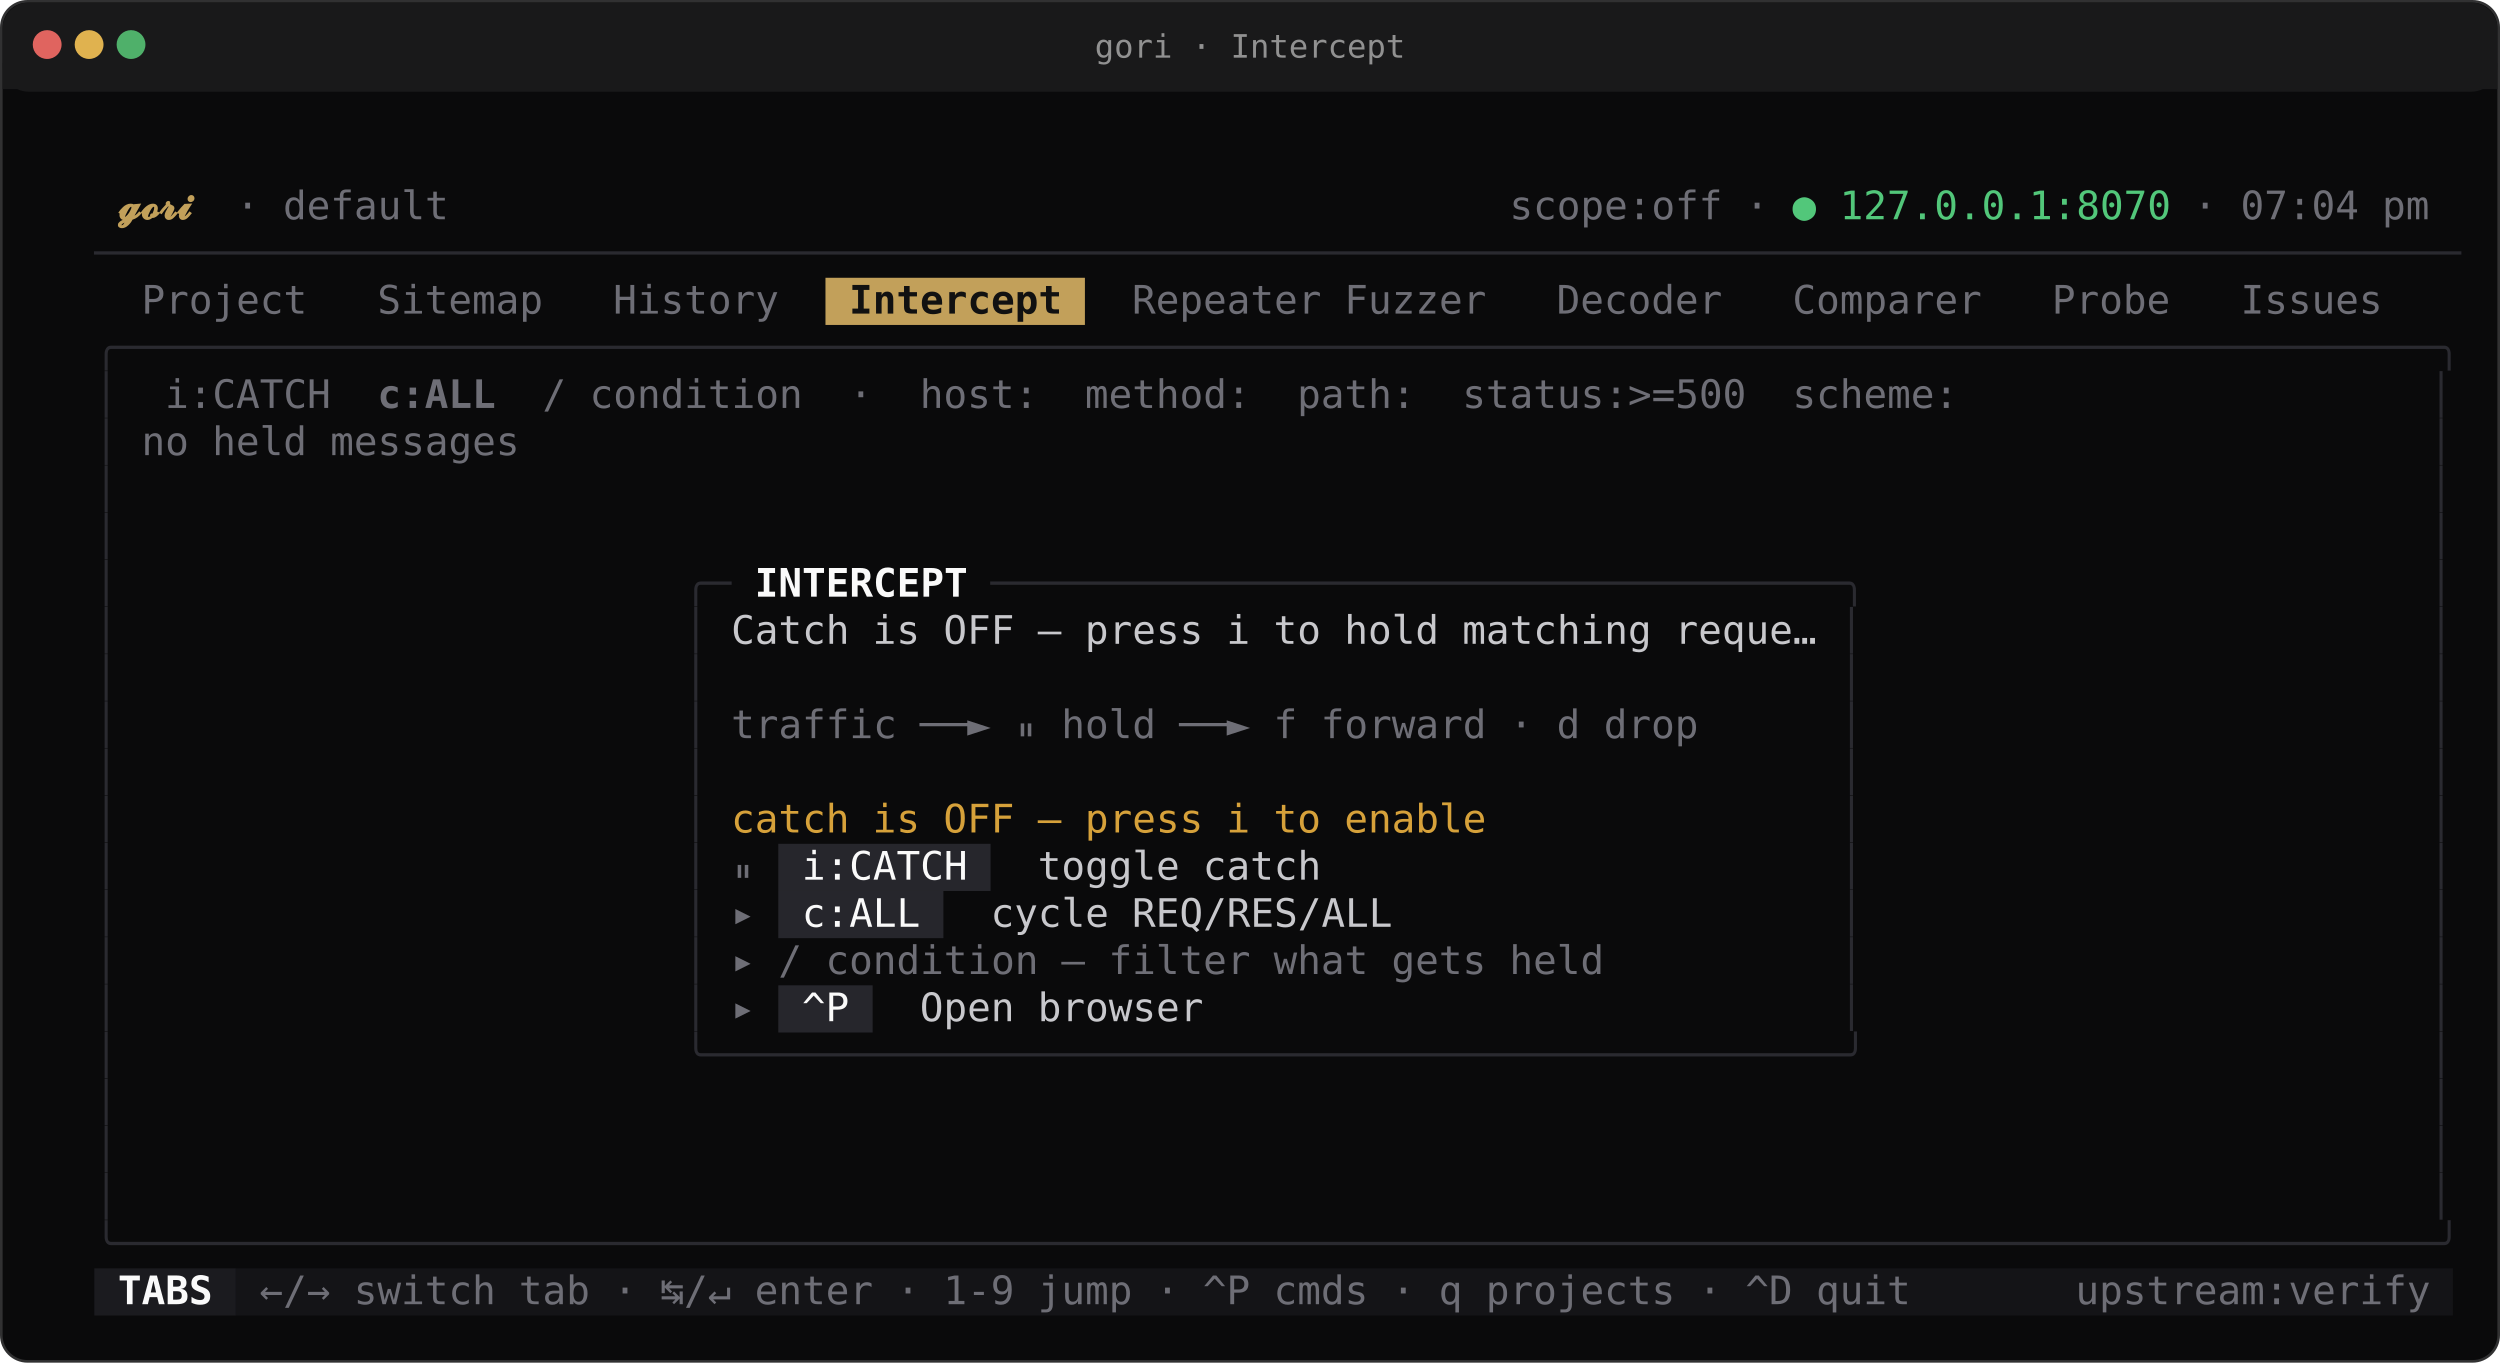
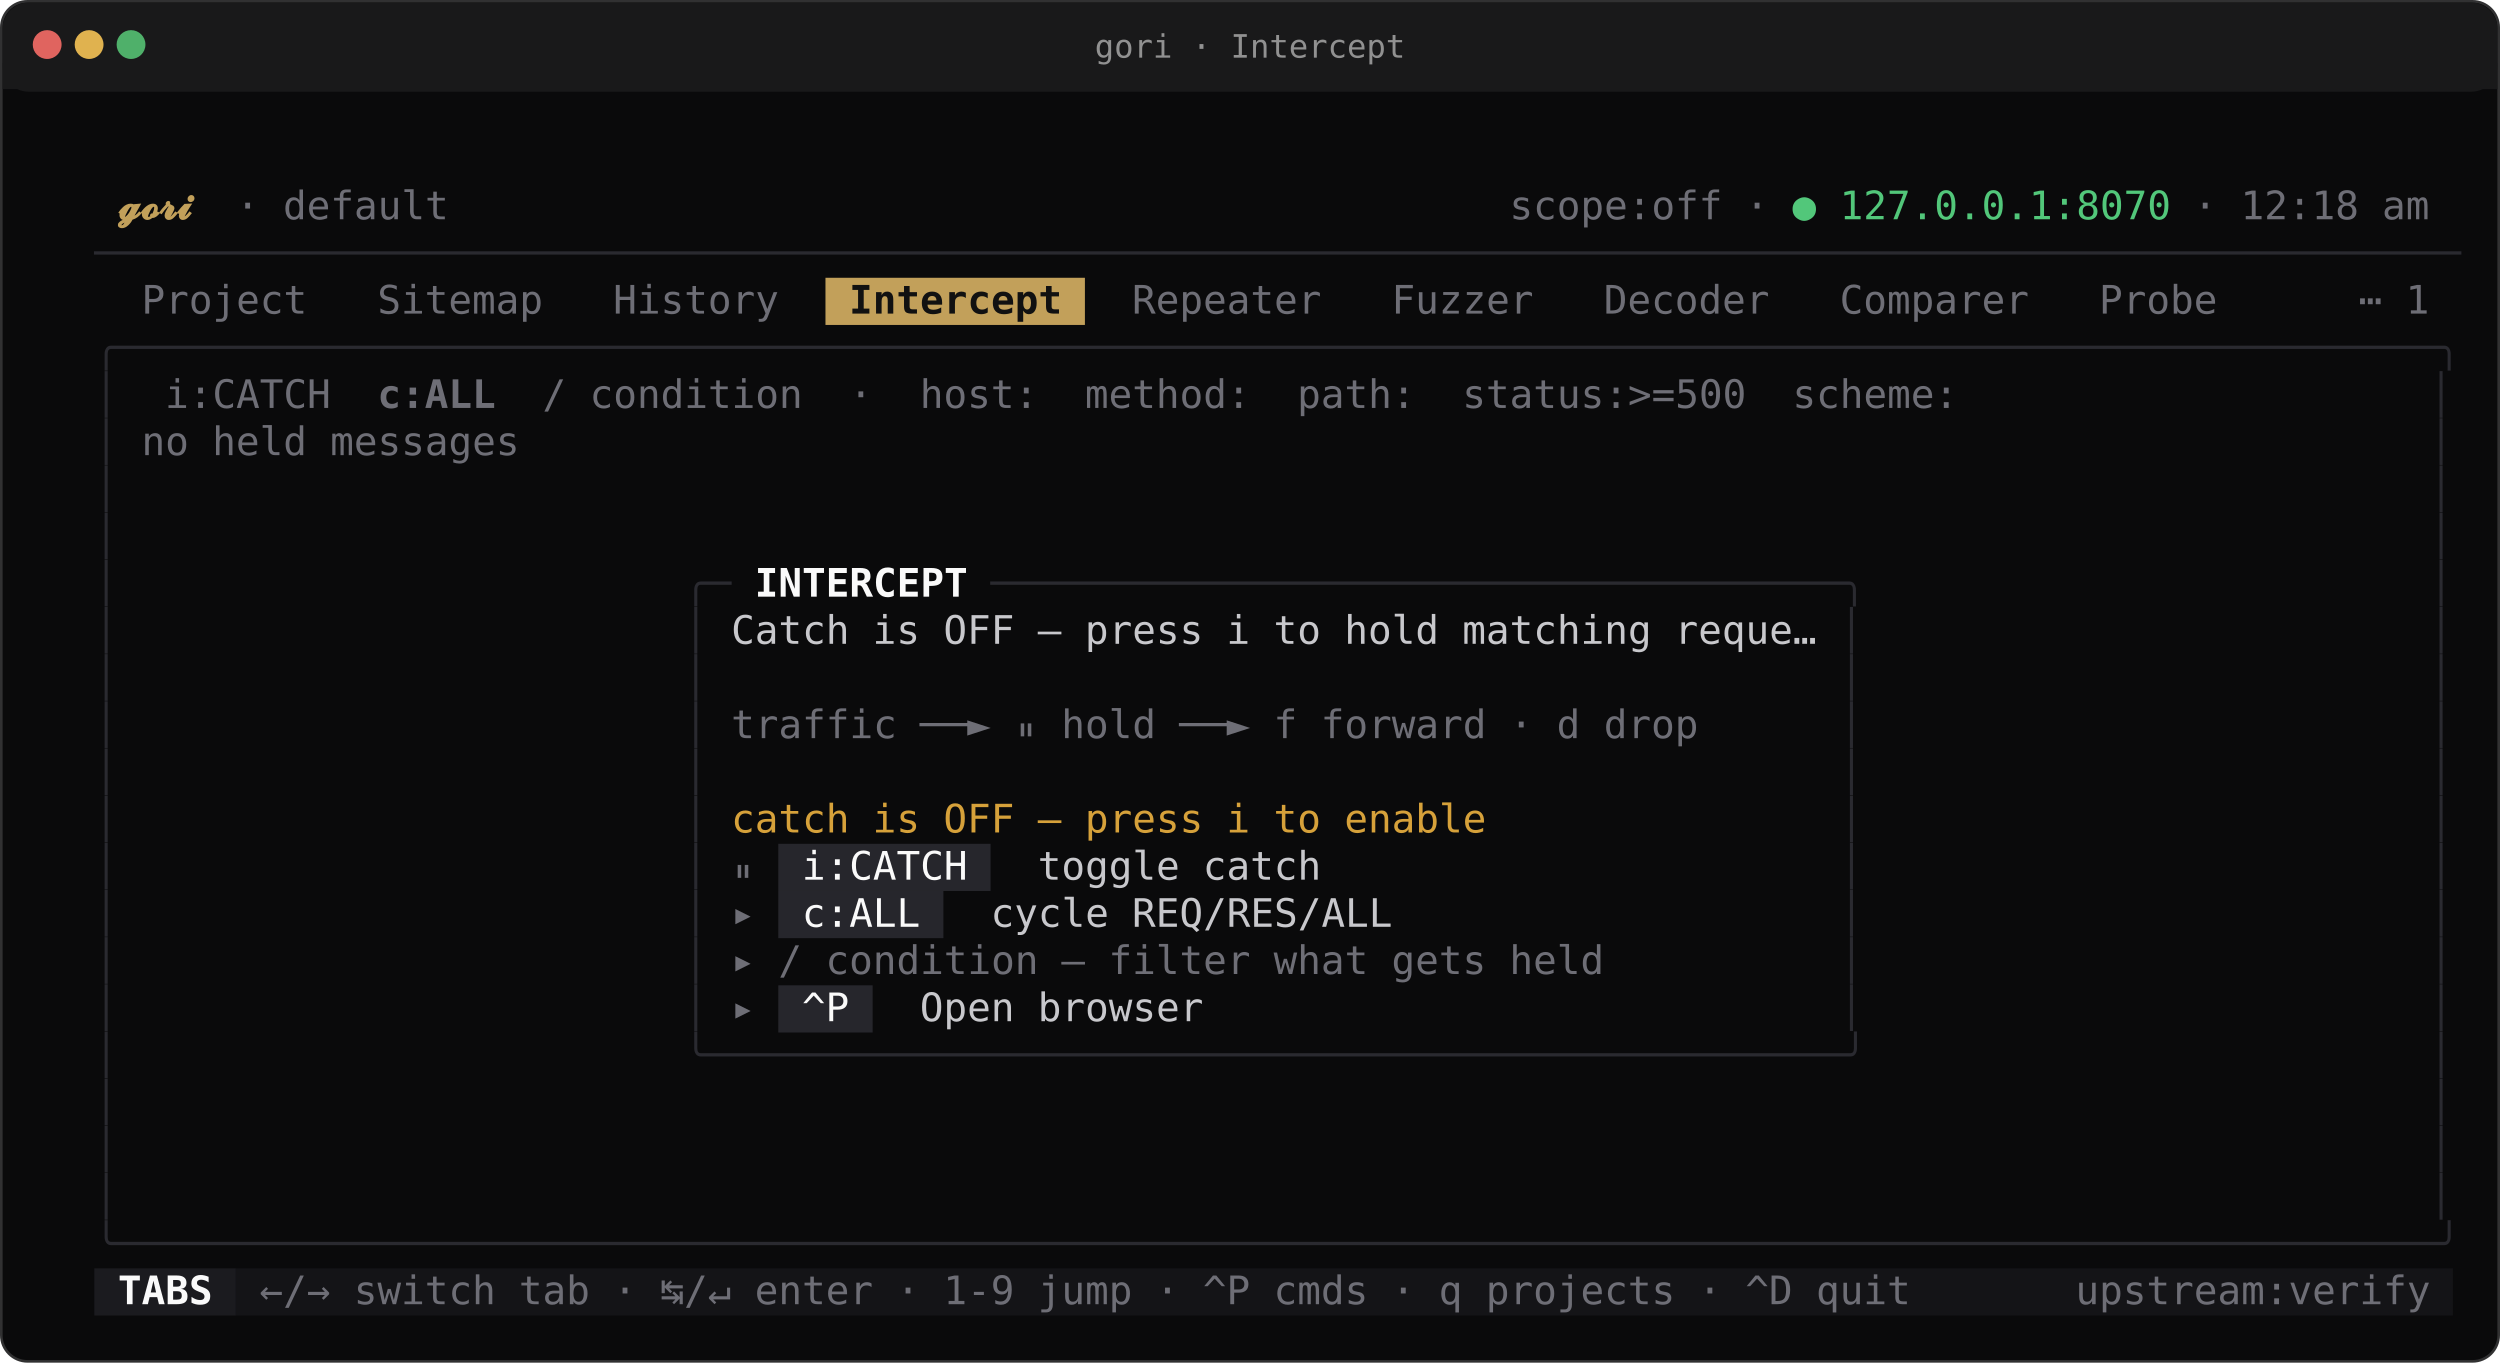
<svg xmlns="http://www.w3.org/2000/svg" width="954" height="520" viewBox="0 0 954.0 520.0" font-family="ui-monospace,'SF Mono','JetBrains Mono',Menlo,Consolas,monospace" font-size="15.0px" role="img" aria-label="gori · Intercept">
  <rect x="0.5" y="0.5" width="953.0" height="519.0" rx="10" ry="10" fill="#0a0a0b" stroke="#313132" stroke-width="1" />
  <rect x="1" y="1" width="952.0" height="34.0" rx="10" ry="10" fill="#19191a" />
  <rect x="1" y="24.0" width="952.0" height="10" fill="#19191a" />
  <circle cx="18.0" cy="17.0" r="5.5" fill="#e0645f" />
  <circle cx="34.0" cy="17.0" r="5.5" fill="#e0b24f" />
  <circle cx="50.0" cy="17.0" r="5.5" fill="#4fb06a" />
  <text x="477.0" y="22.0" text-anchor="middle" fill="#919191" font-size="12.3px">gori · Intercept</text>
  <rect x="315.00" y="106.00" width="99.00" height="18.00" fill="#c2a05a" />
  <rect x="297.00" y="322.00" width="81.00" height="18.00" fill="#26262c" />
  <rect x="297.00" y="340.00" width="63.00" height="18.00" fill="#26262c" />
  <rect x="297.00" y="376.00" width="36.00" height="18.00" fill="#26262c" />
  <rect x="36.00" y="484.00" width="54.00" height="18.00" fill="#1b1b1f" />
  <rect x="90.00" y="484.00" width="846.00" height="18.00" fill="#141417" />
  <text x="45.00" y="83.68" textLength="36.00" lengthAdjust="spacingAndGlyphs" fill="#c2a05a" font-weight="700" xml:space="preserve">𝓰𝓸𝓻𝓲</text>
  <text x="90.00" y="83.68" textLength="9.00" lengthAdjust="spacingAndGlyphs" fill="#6e6e76" xml:space="preserve">·</text>
  <text x="108.00" y="83.68" textLength="63.00" lengthAdjust="spacingAndGlyphs" fill="#6e6e76" xml:space="preserve">default</text>
  <text x="576.00" y="83.68" textLength="81.00" lengthAdjust="spacingAndGlyphs" fill="#6e6e76" xml:space="preserve">scope:off</text>
  <text x="666.00" y="83.68" textLength="9.00" lengthAdjust="spacingAndGlyphs" fill="#6e6e76" xml:space="preserve">·</text>
  <text x="684.00" y="83.68" textLength="9.00" lengthAdjust="spacingAndGlyphs" fill="#52c77a" xml:space="preserve">●</text>
  <text x="702.00" y="83.68" textLength="126.00" lengthAdjust="spacingAndGlyphs" fill="#52c77a" xml:space="preserve">127.0.0.1:8070</text>
  <text x="837.00" y="83.68" textLength="9.00" lengthAdjust="spacingAndGlyphs" fill="#6e6e76" xml:space="preserve">·</text>
-   <text x="855.00" y="83.68" textLength="45.00" lengthAdjust="spacingAndGlyphs" fill="#6e6e76" xml:space="preserve">07:04</text>
-   <text x="909.00" y="83.68" textLength="18.00" lengthAdjust="spacingAndGlyphs" fill="#6e6e76" xml:space="preserve">pm</text>
+   <text x="855.00" y="83.68" textLength="45.00" lengthAdjust="spacingAndGlyphs" fill="#6e6e76" xml:space="preserve">12:18</text>
+   <text x="909.00" y="83.68" textLength="18.00" lengthAdjust="spacingAndGlyphs" fill="#6e6e76" xml:space="preserve">am</text>
  <text x="36.00" y="101.68" textLength="900.00" lengthAdjust="spacingAndGlyphs" fill="#2a2a30" xml:space="preserve">────────────────────────────────────────────────────────────────────────────────────────────────────</text>
  <text x="54.00" y="119.68" textLength="63.00" lengthAdjust="spacingAndGlyphs" fill="#6e6e76" xml:space="preserve">Project</text>
  <text x="144.00" y="119.68" textLength="63.00" lengthAdjust="spacingAndGlyphs" fill="#6e6e76" xml:space="preserve">Sitemap</text>
  <text x="234.00" y="119.68" textLength="63.00" lengthAdjust="spacingAndGlyphs" fill="#6e6e76" xml:space="preserve">History</text>
  <text x="324.00" y="119.68" textLength="81.00" lengthAdjust="spacingAndGlyphs" fill="#111111" font-weight="700" xml:space="preserve">Intercept</text>
-   <text x="432.00" y="119.68" textLength="54.00" lengthAdjust="spacingAndGlyphs" fill="#6e6e76" xml:space="preserve">Repeater</text>
-   <text x="513.00" y="119.68" textLength="54.00" lengthAdjust="spacingAndGlyphs" fill="#6e6e76" xml:space="preserve">Fuzzer</text>
-   <text x="594.00" y="119.68" textLength="63.00" lengthAdjust="spacingAndGlyphs" fill="#6e6e76" xml:space="preserve">Decoder</text>
-   <text x="684.00" y="119.68" textLength="72.00" lengthAdjust="spacingAndGlyphs" fill="#6e6e76" xml:space="preserve">Comparer</text>
-   <text x="783.00" y="119.68" textLength="45.00" lengthAdjust="spacingAndGlyphs" fill="#6e6e76" xml:space="preserve">Probe</text>
-   <text x="855.00" y="119.68" textLength="72.00" lengthAdjust="spacingAndGlyphs" fill="#6e6e76" xml:space="preserve">Issues</text>
+   <text x="432.00" y="119.68" textLength="72.00" lengthAdjust="spacingAndGlyphs" fill="#6e6e76" xml:space="preserve">Repeater</text>
+   <text x="531.00" y="119.68" textLength="54.00" lengthAdjust="spacingAndGlyphs" fill="#6e6e76" xml:space="preserve">Fuzzer</text>
+   <text x="612.00" y="119.68" textLength="63.00" lengthAdjust="spacingAndGlyphs" fill="#6e6e76" xml:space="preserve">Decoder</text>
+   <text x="702.00" y="119.68" textLength="72.00" lengthAdjust="spacingAndGlyphs" fill="#6e6e76" xml:space="preserve">Comparer</text>
+   <text x="801.00" y="119.68" textLength="45.00" lengthAdjust="spacingAndGlyphs" fill="#6e6e76" xml:space="preserve">Probe</text>
+   <text x="900.00" y="119.68" textLength="9.00" lengthAdjust="spacingAndGlyphs" fill="#6e6e76" xml:space="preserve">⋯</text>
+   <text x="918.00" y="119.68" textLength="9.00" lengthAdjust="spacingAndGlyphs" fill="#6e6e76" xml:space="preserve">1</text>
  <text x="36.00" y="137.68" textLength="900.00" lengthAdjust="spacingAndGlyphs" fill="#2a2a30" xml:space="preserve">╭──────────────────────────────────────────────────────────────────────────────────────────────────╮</text>
  <text x="36.00" y="155.68" textLength="9.00" lengthAdjust="spacingAndGlyphs" fill="#2a2a30" xml:space="preserve">│</text>
  <text x="63.00" y="155.68" textLength="63.00" lengthAdjust="spacingAndGlyphs" fill="#6e6e76" xml:space="preserve">i:CATCH</text>
  <text x="144.00" y="155.68" textLength="45.00" lengthAdjust="spacingAndGlyphs" fill="#6e6e76" font-weight="700" xml:space="preserve">c:ALL</text>
  <text x="207.00" y="155.68" textLength="9.00" lengthAdjust="spacingAndGlyphs" fill="#6e6e76" xml:space="preserve">/</text>
  <text x="225.00" y="155.68" textLength="81.00" lengthAdjust="spacingAndGlyphs" fill="#6e6e76" xml:space="preserve">condition</text>
  <text x="324.00" y="155.68" textLength="9.00" lengthAdjust="spacingAndGlyphs" fill="#6e6e76" xml:space="preserve">·</text>
  <text x="351.00" y="155.68" textLength="45.00" lengthAdjust="spacingAndGlyphs" fill="#6e6e76" xml:space="preserve">host:</text>
  <text x="414.00" y="155.68" textLength="63.00" lengthAdjust="spacingAndGlyphs" fill="#6e6e76" xml:space="preserve">method:</text>
  <text x="495.00" y="155.68" textLength="45.00" lengthAdjust="spacingAndGlyphs" fill="#6e6e76" xml:space="preserve">path:</text>
  <text x="558.00" y="155.68" textLength="108.00" lengthAdjust="spacingAndGlyphs" fill="#6e6e76" xml:space="preserve">status:&gt;=500</text>
  <text x="684.00" y="155.68" textLength="63.00" lengthAdjust="spacingAndGlyphs" fill="#6e6e76" xml:space="preserve">scheme:</text>
  <text x="927.00" y="155.68" textLength="9.00" lengthAdjust="spacingAndGlyphs" fill="#2a2a30" xml:space="preserve">│</text>
  <text x="36.00" y="173.68" textLength="9.00" lengthAdjust="spacingAndGlyphs" fill="#2a2a30" xml:space="preserve">│</text>
  <text x="54.00" y="173.68" textLength="18.00" lengthAdjust="spacingAndGlyphs" fill="#6e6e76" xml:space="preserve">no</text>
  <text x="81.00" y="173.68" textLength="36.00" lengthAdjust="spacingAndGlyphs" fill="#6e6e76" xml:space="preserve">held</text>
  <text x="126.00" y="173.68" textLength="72.00" lengthAdjust="spacingAndGlyphs" fill="#6e6e76" xml:space="preserve">messages</text>
  <text x="927.00" y="173.68" textLength="9.00" lengthAdjust="spacingAndGlyphs" fill="#2a2a30" xml:space="preserve">│</text>
  <text x="36.00" y="191.68" textLength="9.00" lengthAdjust="spacingAndGlyphs" fill="#2a2a30" xml:space="preserve">│</text>
  <text x="927.00" y="191.68" textLength="9.00" lengthAdjust="spacingAndGlyphs" fill="#2a2a30" xml:space="preserve">│</text>
  <text x="36.00" y="209.68" textLength="9.00" lengthAdjust="spacingAndGlyphs" fill="#2a2a30" xml:space="preserve">│</text>
  <text x="927.00" y="209.68" textLength="9.00" lengthAdjust="spacingAndGlyphs" fill="#2a2a30" xml:space="preserve">│</text>
  <text x="36.00" y="227.68" textLength="9.00" lengthAdjust="spacingAndGlyphs" fill="#2a2a30" xml:space="preserve">│</text>
  <text x="261.00" y="227.68" textLength="18.00" lengthAdjust="spacingAndGlyphs" fill="#2a2a30" xml:space="preserve">╭─</text>
  <text x="288.00" y="227.68" textLength="81.00" lengthAdjust="spacingAndGlyphs" fill="#fafafa" font-weight="700" xml:space="preserve">INTERCEPT</text>
  <text x="378.00" y="227.68" textLength="333.00" lengthAdjust="spacingAndGlyphs" fill="#2a2a30" xml:space="preserve">────────────────────────────────────╮</text>
  <text x="927.00" y="227.68" textLength="9.00" lengthAdjust="spacingAndGlyphs" fill="#2a2a30" xml:space="preserve">│</text>
  <text x="36.00" y="245.68" textLength="9.00" lengthAdjust="spacingAndGlyphs" fill="#2a2a30" xml:space="preserve">│</text>
  <text x="261.00" y="245.68" textLength="9.00" lengthAdjust="spacingAndGlyphs" fill="#2a2a30" xml:space="preserve">│</text>
  <text x="279.00" y="245.68" textLength="45.00" lengthAdjust="spacingAndGlyphs" fill="#c8c8cc" xml:space="preserve">Catch</text>
  <text x="333.00" y="245.68" textLength="18.00" lengthAdjust="spacingAndGlyphs" fill="#c8c8cc" xml:space="preserve">is</text>
  <text x="360.00" y="245.68" textLength="27.00" lengthAdjust="spacingAndGlyphs" fill="#c8c8cc" xml:space="preserve">OFF</text>
  <text x="396.00" y="245.68" textLength="9.00" lengthAdjust="spacingAndGlyphs" fill="#c8c8cc" xml:space="preserve">—</text>
  <text x="414.00" y="245.68" textLength="45.00" lengthAdjust="spacingAndGlyphs" fill="#c8c8cc" xml:space="preserve">press</text>
  <text x="468.00" y="245.68" textLength="9.00" lengthAdjust="spacingAndGlyphs" fill="#c8c8cc" xml:space="preserve">i</text>
  <text x="486.00" y="245.68" textLength="18.00" lengthAdjust="spacingAndGlyphs" fill="#c8c8cc" xml:space="preserve">to</text>
  <text x="513.00" y="245.68" textLength="36.00" lengthAdjust="spacingAndGlyphs" fill="#c8c8cc" xml:space="preserve">hold</text>
  <text x="558.00" y="245.68" textLength="72.00" lengthAdjust="spacingAndGlyphs" fill="#c8c8cc" xml:space="preserve">matching</text>
  <text x="639.00" y="245.68" textLength="54.00" lengthAdjust="spacingAndGlyphs" fill="#c8c8cc" xml:space="preserve">reque…</text>
  <text x="702.00" y="245.68" textLength="9.00" lengthAdjust="spacingAndGlyphs" fill="#2a2a30" xml:space="preserve">│</text>
  <text x="927.00" y="245.68" textLength="9.00" lengthAdjust="spacingAndGlyphs" fill="#2a2a30" xml:space="preserve">│</text>
  <text x="36.00" y="263.68" textLength="9.00" lengthAdjust="spacingAndGlyphs" fill="#2a2a30" xml:space="preserve">│</text>
  <text x="261.00" y="263.68" textLength="9.00" lengthAdjust="spacingAndGlyphs" fill="#2a2a30" xml:space="preserve">│</text>
  <text x="702.00" y="263.68" textLength="9.00" lengthAdjust="spacingAndGlyphs" fill="#2a2a30" xml:space="preserve">│</text>
  <text x="927.00" y="263.68" textLength="9.00" lengthAdjust="spacingAndGlyphs" fill="#2a2a30" xml:space="preserve">│</text>
  <text x="36.00" y="281.68" textLength="9.00" lengthAdjust="spacingAndGlyphs" fill="#2a2a30" xml:space="preserve">│</text>
  <text x="261.00" y="281.68" textLength="9.00" lengthAdjust="spacingAndGlyphs" fill="#2a2a30" xml:space="preserve">│</text>
  <text x="279.00" y="281.68" textLength="63.00" lengthAdjust="spacingAndGlyphs" fill="#6e6e76" xml:space="preserve">traffic</text>
  <text x="351.00" y="281.68" textLength="27.00" lengthAdjust="spacingAndGlyphs" fill="#6e6e76" xml:space="preserve">──►</text>
  <text x="387.00" y="281.68" textLength="9.00" lengthAdjust="spacingAndGlyphs" fill="#6e6e76" xml:space="preserve">⏸</text>
  <text x="405.00" y="281.68" textLength="36.00" lengthAdjust="spacingAndGlyphs" fill="#6e6e76" xml:space="preserve">hold</text>
  <text x="450.00" y="281.68" textLength="27.00" lengthAdjust="spacingAndGlyphs" fill="#6e6e76" xml:space="preserve">──►</text>
  <text x="486.00" y="281.68" textLength="9.00" lengthAdjust="spacingAndGlyphs" fill="#6e6e76" xml:space="preserve">f</text>
  <text x="504.00" y="281.68" textLength="63.00" lengthAdjust="spacingAndGlyphs" fill="#6e6e76" xml:space="preserve">forward</text>
  <text x="576.00" y="281.68" textLength="9.00" lengthAdjust="spacingAndGlyphs" fill="#6e6e76" xml:space="preserve">·</text>
  <text x="594.00" y="281.68" textLength="9.00" lengthAdjust="spacingAndGlyphs" fill="#6e6e76" xml:space="preserve">d</text>
  <text x="612.00" y="281.68" textLength="36.00" lengthAdjust="spacingAndGlyphs" fill="#6e6e76" xml:space="preserve">drop</text>
  <text x="702.00" y="281.68" textLength="9.00" lengthAdjust="spacingAndGlyphs" fill="#2a2a30" xml:space="preserve">│</text>
  <text x="927.00" y="281.68" textLength="9.00" lengthAdjust="spacingAndGlyphs" fill="#2a2a30" xml:space="preserve">│</text>
  <text x="36.00" y="299.68" textLength="9.00" lengthAdjust="spacingAndGlyphs" fill="#2a2a30" xml:space="preserve">│</text>
  <text x="261.00" y="299.68" textLength="9.00" lengthAdjust="spacingAndGlyphs" fill="#2a2a30" xml:space="preserve">│</text>
  <text x="702.00" y="299.68" textLength="9.00" lengthAdjust="spacingAndGlyphs" fill="#2a2a30" xml:space="preserve">│</text>
  <text x="927.00" y="299.68" textLength="9.00" lengthAdjust="spacingAndGlyphs" fill="#2a2a30" xml:space="preserve">│</text>
  <text x="36.00" y="317.68" textLength="9.00" lengthAdjust="spacingAndGlyphs" fill="#2a2a30" xml:space="preserve">│</text>
  <text x="261.00" y="317.68" textLength="9.00" lengthAdjust="spacingAndGlyphs" fill="#2a2a30" xml:space="preserve">│</text>
  <text x="279.00" y="317.68" textLength="45.00" lengthAdjust="spacingAndGlyphs" fill="#d6a13a" xml:space="preserve">catch</text>
  <text x="333.00" y="317.68" textLength="18.00" lengthAdjust="spacingAndGlyphs" fill="#d6a13a" xml:space="preserve">is</text>
  <text x="360.00" y="317.68" textLength="27.00" lengthAdjust="spacingAndGlyphs" fill="#d6a13a" xml:space="preserve">OFF</text>
  <text x="396.00" y="317.68" textLength="9.00" lengthAdjust="spacingAndGlyphs" fill="#d6a13a" xml:space="preserve">—</text>
  <text x="414.00" y="317.68" textLength="45.00" lengthAdjust="spacingAndGlyphs" fill="#d6a13a" xml:space="preserve">press</text>
  <text x="468.00" y="317.68" textLength="9.00" lengthAdjust="spacingAndGlyphs" fill="#d6a13a" xml:space="preserve">i</text>
  <text x="486.00" y="317.68" textLength="18.00" lengthAdjust="spacingAndGlyphs" fill="#d6a13a" xml:space="preserve">to</text>
  <text x="513.00" y="317.68" textLength="54.00" lengthAdjust="spacingAndGlyphs" fill="#d6a13a" xml:space="preserve">enable</text>
  <text x="702.00" y="317.68" textLength="9.00" lengthAdjust="spacingAndGlyphs" fill="#2a2a30" xml:space="preserve">│</text>
  <text x="927.00" y="317.68" textLength="9.00" lengthAdjust="spacingAndGlyphs" fill="#2a2a30" xml:space="preserve">│</text>
  <text x="36.00" y="335.68" textLength="9.00" lengthAdjust="spacingAndGlyphs" fill="#2a2a30" xml:space="preserve">│</text>
  <text x="261.00" y="335.68" textLength="9.00" lengthAdjust="spacingAndGlyphs" fill="#2a2a30" xml:space="preserve">│</text>
  <text x="279.00" y="335.68" textLength="9.00" lengthAdjust="spacingAndGlyphs" fill="#6e6e76" xml:space="preserve">⏸</text>
  <text x="306.00" y="335.68" textLength="63.00" lengthAdjust="spacingAndGlyphs" fill="#fafafa" xml:space="preserve">i:CATCH</text>
  <text x="396.00" y="335.68" textLength="54.00" lengthAdjust="spacingAndGlyphs" fill="#c8c8cc" xml:space="preserve">toggle</text>
  <text x="459.00" y="335.68" textLength="45.00" lengthAdjust="spacingAndGlyphs" fill="#c8c8cc" xml:space="preserve">catch</text>
  <text x="702.00" y="335.68" textLength="9.00" lengthAdjust="spacingAndGlyphs" fill="#2a2a30" xml:space="preserve">│</text>
  <text x="927.00" y="335.68" textLength="9.00" lengthAdjust="spacingAndGlyphs" fill="#2a2a30" xml:space="preserve">│</text>
  <text x="36.00" y="353.68" textLength="9.00" lengthAdjust="spacingAndGlyphs" fill="#2a2a30" xml:space="preserve">│</text>
  <text x="261.00" y="353.68" textLength="9.00" lengthAdjust="spacingAndGlyphs" fill="#2a2a30" xml:space="preserve">│</text>
  <text x="279.00" y="353.68" textLength="9.00" lengthAdjust="spacingAndGlyphs" fill="#6e6e76" xml:space="preserve">▸</text>
  <text x="306.00" y="353.68" textLength="45.00" lengthAdjust="spacingAndGlyphs" fill="#fafafa" xml:space="preserve">c:ALL</text>
  <text x="378.00" y="353.68" textLength="45.00" lengthAdjust="spacingAndGlyphs" fill="#c8c8cc" xml:space="preserve">cycle</text>
  <text x="432.00" y="353.68" textLength="99.00" lengthAdjust="spacingAndGlyphs" fill="#c8c8cc" xml:space="preserve">REQ/RES/ALL</text>
  <text x="702.00" y="353.68" textLength="9.00" lengthAdjust="spacingAndGlyphs" fill="#2a2a30" xml:space="preserve">│</text>
  <text x="927.00" y="353.68" textLength="9.00" lengthAdjust="spacingAndGlyphs" fill="#2a2a30" xml:space="preserve">│</text>
  <text x="36.00" y="371.68" textLength="9.00" lengthAdjust="spacingAndGlyphs" fill="#2a2a30" xml:space="preserve">│</text>
  <text x="261.00" y="371.68" textLength="9.00" lengthAdjust="spacingAndGlyphs" fill="#2a2a30" xml:space="preserve">│</text>
  <text x="279.00" y="371.68" textLength="9.00" lengthAdjust="spacingAndGlyphs" fill="#6e6e76" xml:space="preserve">▸</text>
  <text x="297.00" y="371.68" textLength="9.00" lengthAdjust="spacingAndGlyphs" fill="#6e6e76" xml:space="preserve">/</text>
  <text x="315.00" y="371.68" textLength="81.00" lengthAdjust="spacingAndGlyphs" fill="#6e6e76" xml:space="preserve">condition</text>
  <text x="405.00" y="371.68" textLength="9.00" lengthAdjust="spacingAndGlyphs" fill="#6e6e76" xml:space="preserve">—</text>
  <text x="423.00" y="371.68" textLength="54.00" lengthAdjust="spacingAndGlyphs" fill="#6e6e76" xml:space="preserve">filter</text>
  <text x="486.00" y="371.68" textLength="36.00" lengthAdjust="spacingAndGlyphs" fill="#6e6e76" xml:space="preserve">what</text>
  <text x="531.00" y="371.68" textLength="36.00" lengthAdjust="spacingAndGlyphs" fill="#6e6e76" xml:space="preserve">gets</text>
  <text x="576.00" y="371.68" textLength="36.00" lengthAdjust="spacingAndGlyphs" fill="#6e6e76" xml:space="preserve">held</text>
  <text x="702.00" y="371.68" textLength="9.00" lengthAdjust="spacingAndGlyphs" fill="#2a2a30" xml:space="preserve">│</text>
  <text x="927.00" y="371.68" textLength="9.00" lengthAdjust="spacingAndGlyphs" fill="#2a2a30" xml:space="preserve">│</text>
  <text x="36.00" y="389.68" textLength="9.00" lengthAdjust="spacingAndGlyphs" fill="#2a2a30" xml:space="preserve">│</text>
  <text x="261.00" y="389.68" textLength="9.00" lengthAdjust="spacingAndGlyphs" fill="#2a2a30" xml:space="preserve">│</text>
  <text x="279.00" y="389.68" textLength="9.00" lengthAdjust="spacingAndGlyphs" fill="#6e6e76" xml:space="preserve">▸</text>
  <text x="306.00" y="389.68" textLength="18.00" lengthAdjust="spacingAndGlyphs" fill="#fafafa" xml:space="preserve">^P</text>
  <text x="351.00" y="389.68" textLength="36.00" lengthAdjust="spacingAndGlyphs" fill="#c8c8cc" xml:space="preserve">Open</text>
  <text x="396.00" y="389.68" textLength="63.00" lengthAdjust="spacingAndGlyphs" fill="#c8c8cc" xml:space="preserve">browser</text>
  <text x="702.00" y="389.68" textLength="9.00" lengthAdjust="spacingAndGlyphs" fill="#2a2a30" xml:space="preserve">│</text>
  <text x="927.00" y="389.68" textLength="9.00" lengthAdjust="spacingAndGlyphs" fill="#2a2a30" xml:space="preserve">│</text>
  <text x="36.00" y="407.68" textLength="9.00" lengthAdjust="spacingAndGlyphs" fill="#2a2a30" xml:space="preserve">│</text>
  <text x="261.00" y="407.68" textLength="450.00" lengthAdjust="spacingAndGlyphs" fill="#2a2a30" xml:space="preserve">╰────────────────────────────────────────────────╯</text>
  <text x="927.00" y="407.68" textLength="9.00" lengthAdjust="spacingAndGlyphs" fill="#2a2a30" xml:space="preserve">│</text>
  <text x="36.00" y="425.68" textLength="9.00" lengthAdjust="spacingAndGlyphs" fill="#2a2a30" xml:space="preserve">│</text>
  <text x="927.00" y="425.68" textLength="9.00" lengthAdjust="spacingAndGlyphs" fill="#2a2a30" xml:space="preserve">│</text>
  <text x="36.00" y="443.68" textLength="9.00" lengthAdjust="spacingAndGlyphs" fill="#2a2a30" xml:space="preserve">│</text>
  <text x="927.00" y="443.68" textLength="9.00" lengthAdjust="spacingAndGlyphs" fill="#2a2a30" xml:space="preserve">│</text>
  <text x="36.00" y="461.68" textLength="9.00" lengthAdjust="spacingAndGlyphs" fill="#2a2a30" xml:space="preserve">│</text>
  <text x="927.00" y="461.68" textLength="9.00" lengthAdjust="spacingAndGlyphs" fill="#2a2a30" xml:space="preserve">│</text>
  <text x="36.00" y="479.68" textLength="900.00" lengthAdjust="spacingAndGlyphs" fill="#2a2a30" xml:space="preserve">╰──────────────────────────────────────────────────────────────────────────────────────────────────╯</text>
  <text x="45.00" y="497.68" textLength="36.00" lengthAdjust="spacingAndGlyphs" fill="#fafafa" font-weight="700" xml:space="preserve">TABS</text>
  <text x="99.00" y="497.68" textLength="27.00" lengthAdjust="spacingAndGlyphs" fill="#6e6e76" xml:space="preserve">←/→</text>
  <text x="135.00" y="497.68" textLength="54.00" lengthAdjust="spacingAndGlyphs" fill="#6e6e76" xml:space="preserve">switch</text>
  <text x="198.00" y="497.68" textLength="27.00" lengthAdjust="spacingAndGlyphs" fill="#6e6e76" xml:space="preserve">tab</text>
  <text x="234.00" y="497.68" textLength="9.00" lengthAdjust="spacingAndGlyphs" fill="#6e6e76" xml:space="preserve">·</text>
  <text x="252.00" y="497.68" textLength="27.00" lengthAdjust="spacingAndGlyphs" fill="#6e6e76" xml:space="preserve">↹/↵</text>
  <text x="288.00" y="497.68" textLength="45.00" lengthAdjust="spacingAndGlyphs" fill="#6e6e76" xml:space="preserve">enter</text>
  <text x="342.00" y="497.68" textLength="9.00" lengthAdjust="spacingAndGlyphs" fill="#6e6e76" xml:space="preserve">·</text>
  <text x="360.00" y="497.68" textLength="27.00" lengthAdjust="spacingAndGlyphs" fill="#6e6e76" xml:space="preserve">1-9</text>
  <text x="396.00" y="497.68" textLength="36.00" lengthAdjust="spacingAndGlyphs" fill="#6e6e76" xml:space="preserve">jump</text>
  <text x="441.00" y="497.68" textLength="9.00" lengthAdjust="spacingAndGlyphs" fill="#6e6e76" xml:space="preserve">·</text>
  <text x="459.00" y="497.68" textLength="18.00" lengthAdjust="spacingAndGlyphs" fill="#6e6e76" xml:space="preserve">^P</text>
  <text x="486.00" y="497.68" textLength="36.00" lengthAdjust="spacingAndGlyphs" fill="#6e6e76" xml:space="preserve">cmds</text>
  <text x="531.00" y="497.68" textLength="9.00" lengthAdjust="spacingAndGlyphs" fill="#6e6e76" xml:space="preserve">·</text>
  <text x="549.00" y="497.68" textLength="9.00" lengthAdjust="spacingAndGlyphs" fill="#6e6e76" xml:space="preserve">q</text>
  <text x="567.00" y="497.68" textLength="72.00" lengthAdjust="spacingAndGlyphs" fill="#6e6e76" xml:space="preserve">projects</text>
  <text x="648.00" y="497.68" textLength="9.00" lengthAdjust="spacingAndGlyphs" fill="#6e6e76" xml:space="preserve">·</text>
  <text x="666.00" y="497.68" textLength="18.00" lengthAdjust="spacingAndGlyphs" fill="#6e6e76" xml:space="preserve">^D</text>
  <text x="693.00" y="497.68" textLength="36.00" lengthAdjust="spacingAndGlyphs" fill="#6e6e76" xml:space="preserve">quit</text>
  <text x="792.00" y="497.68" textLength="135.00" lengthAdjust="spacingAndGlyphs" fill="#6e6e76" xml:space="preserve">upstream:verify</text>
</svg>
